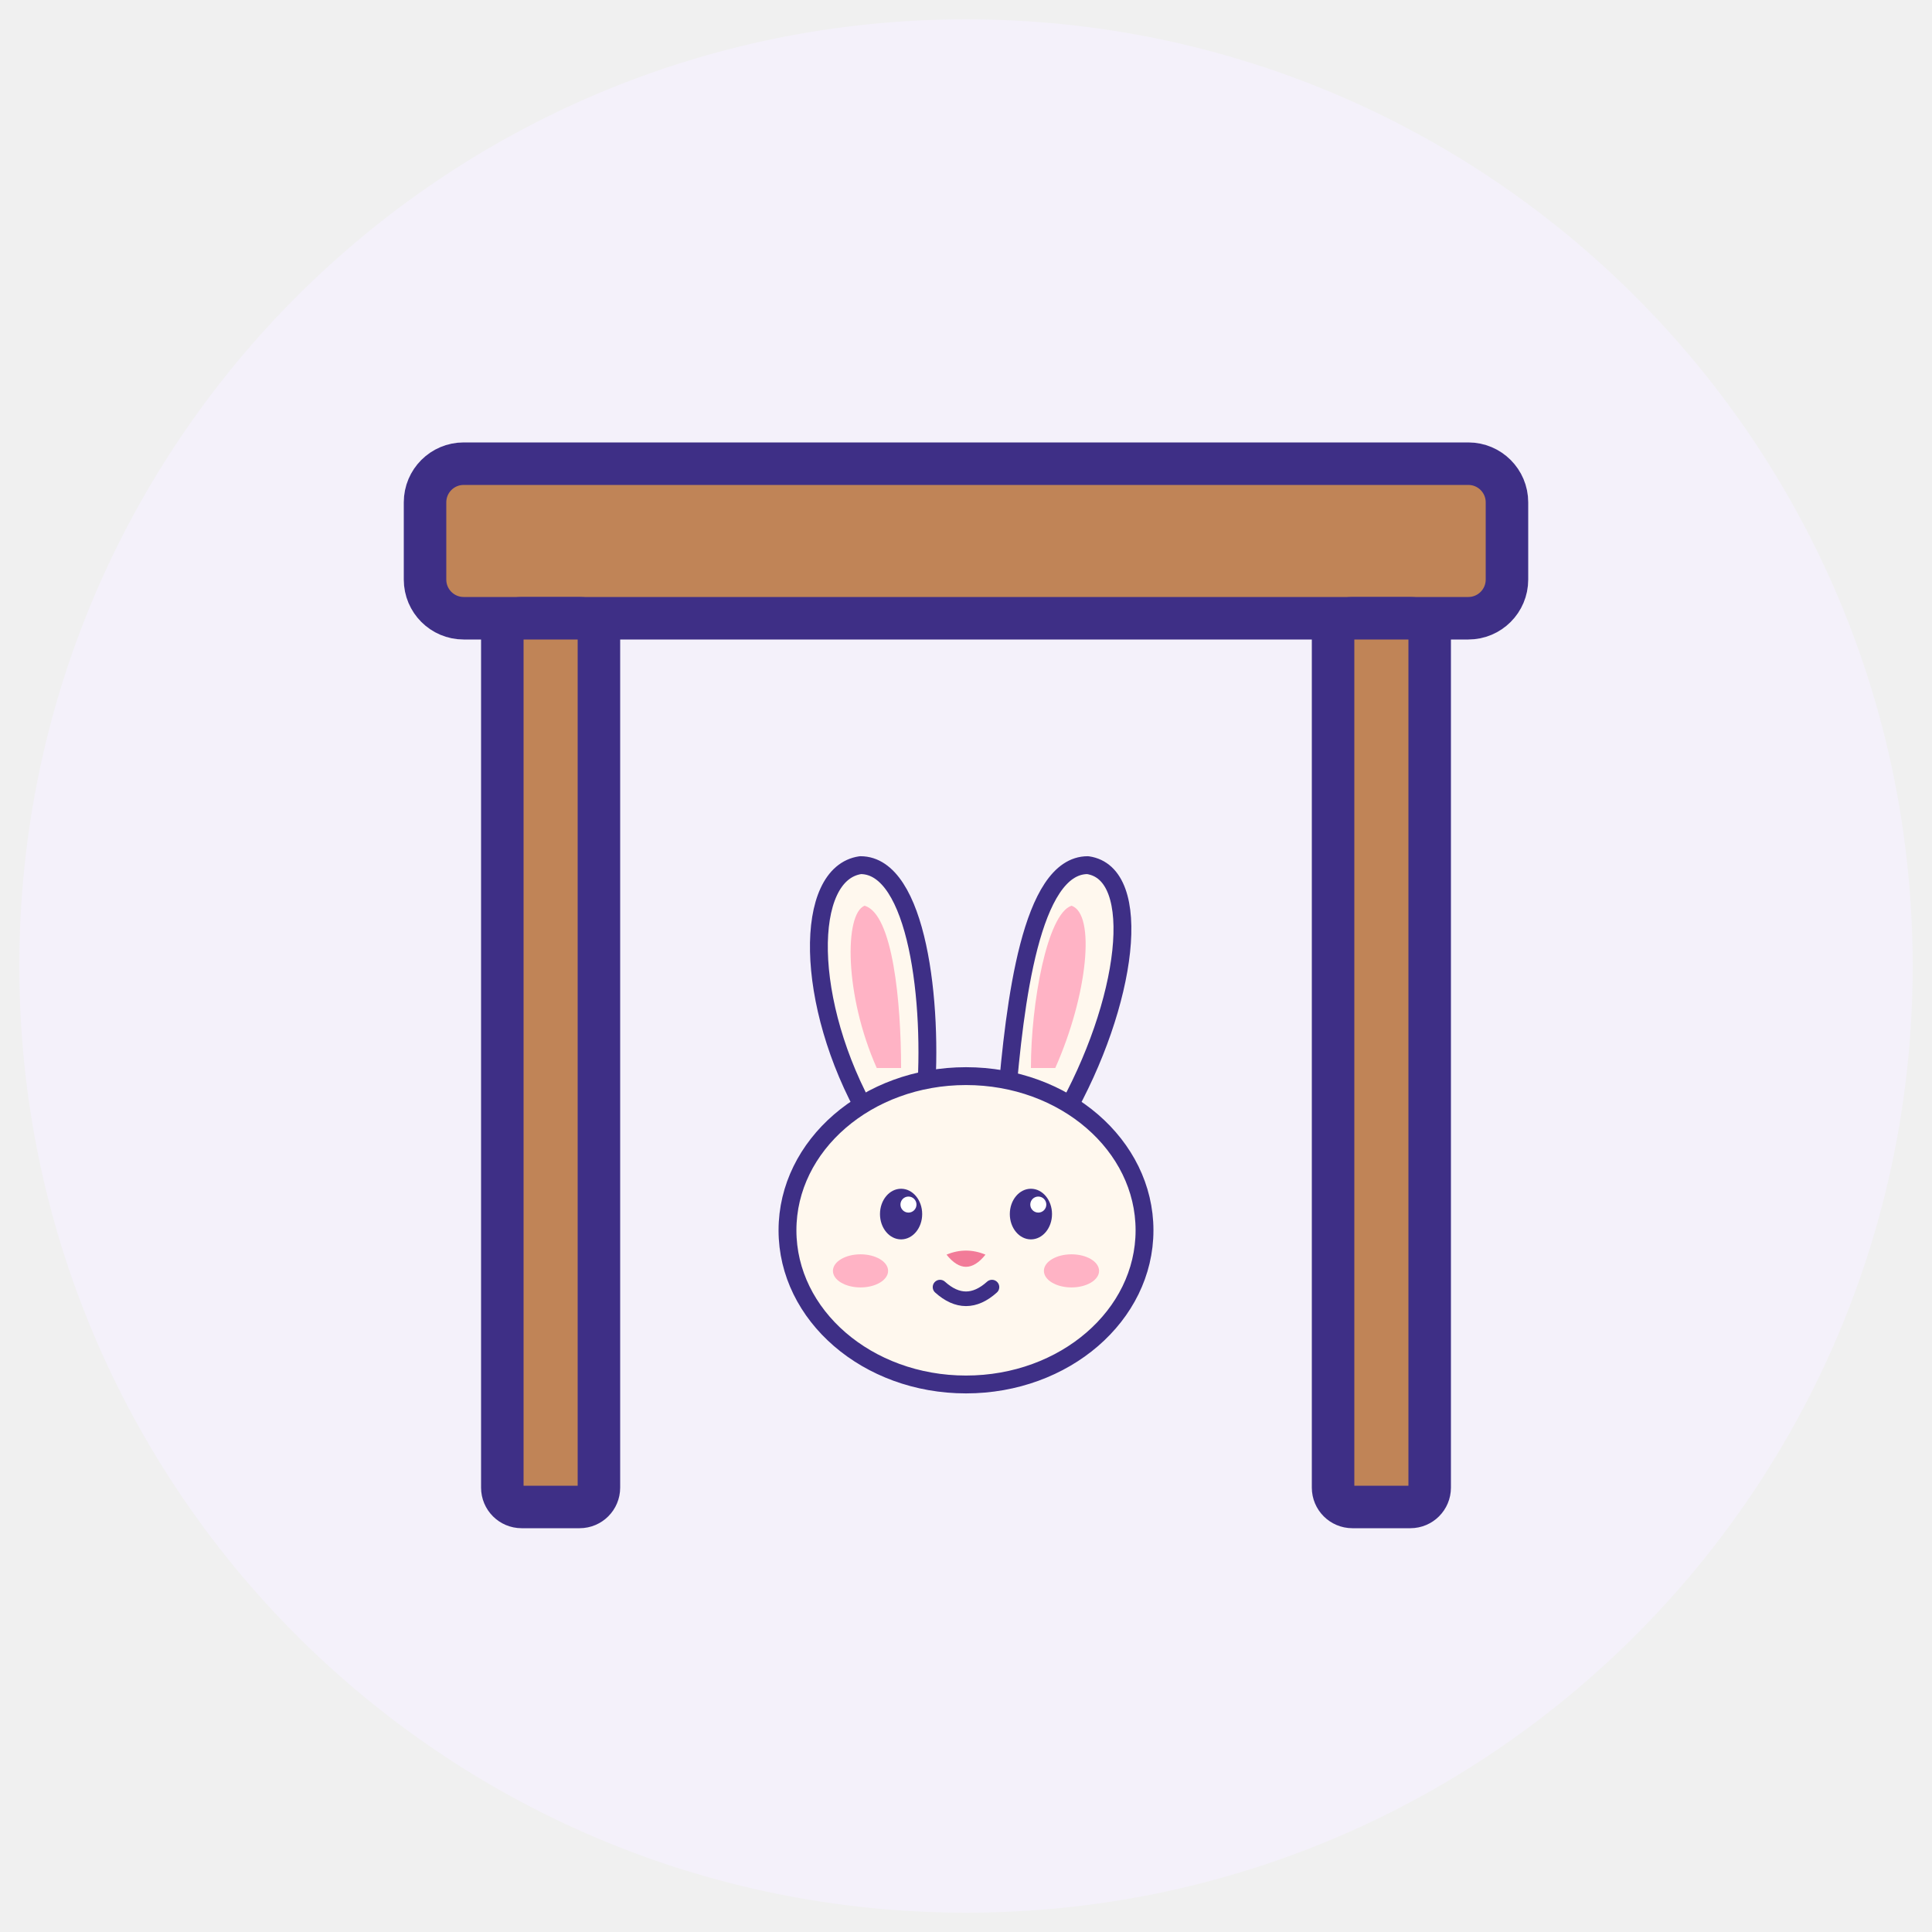
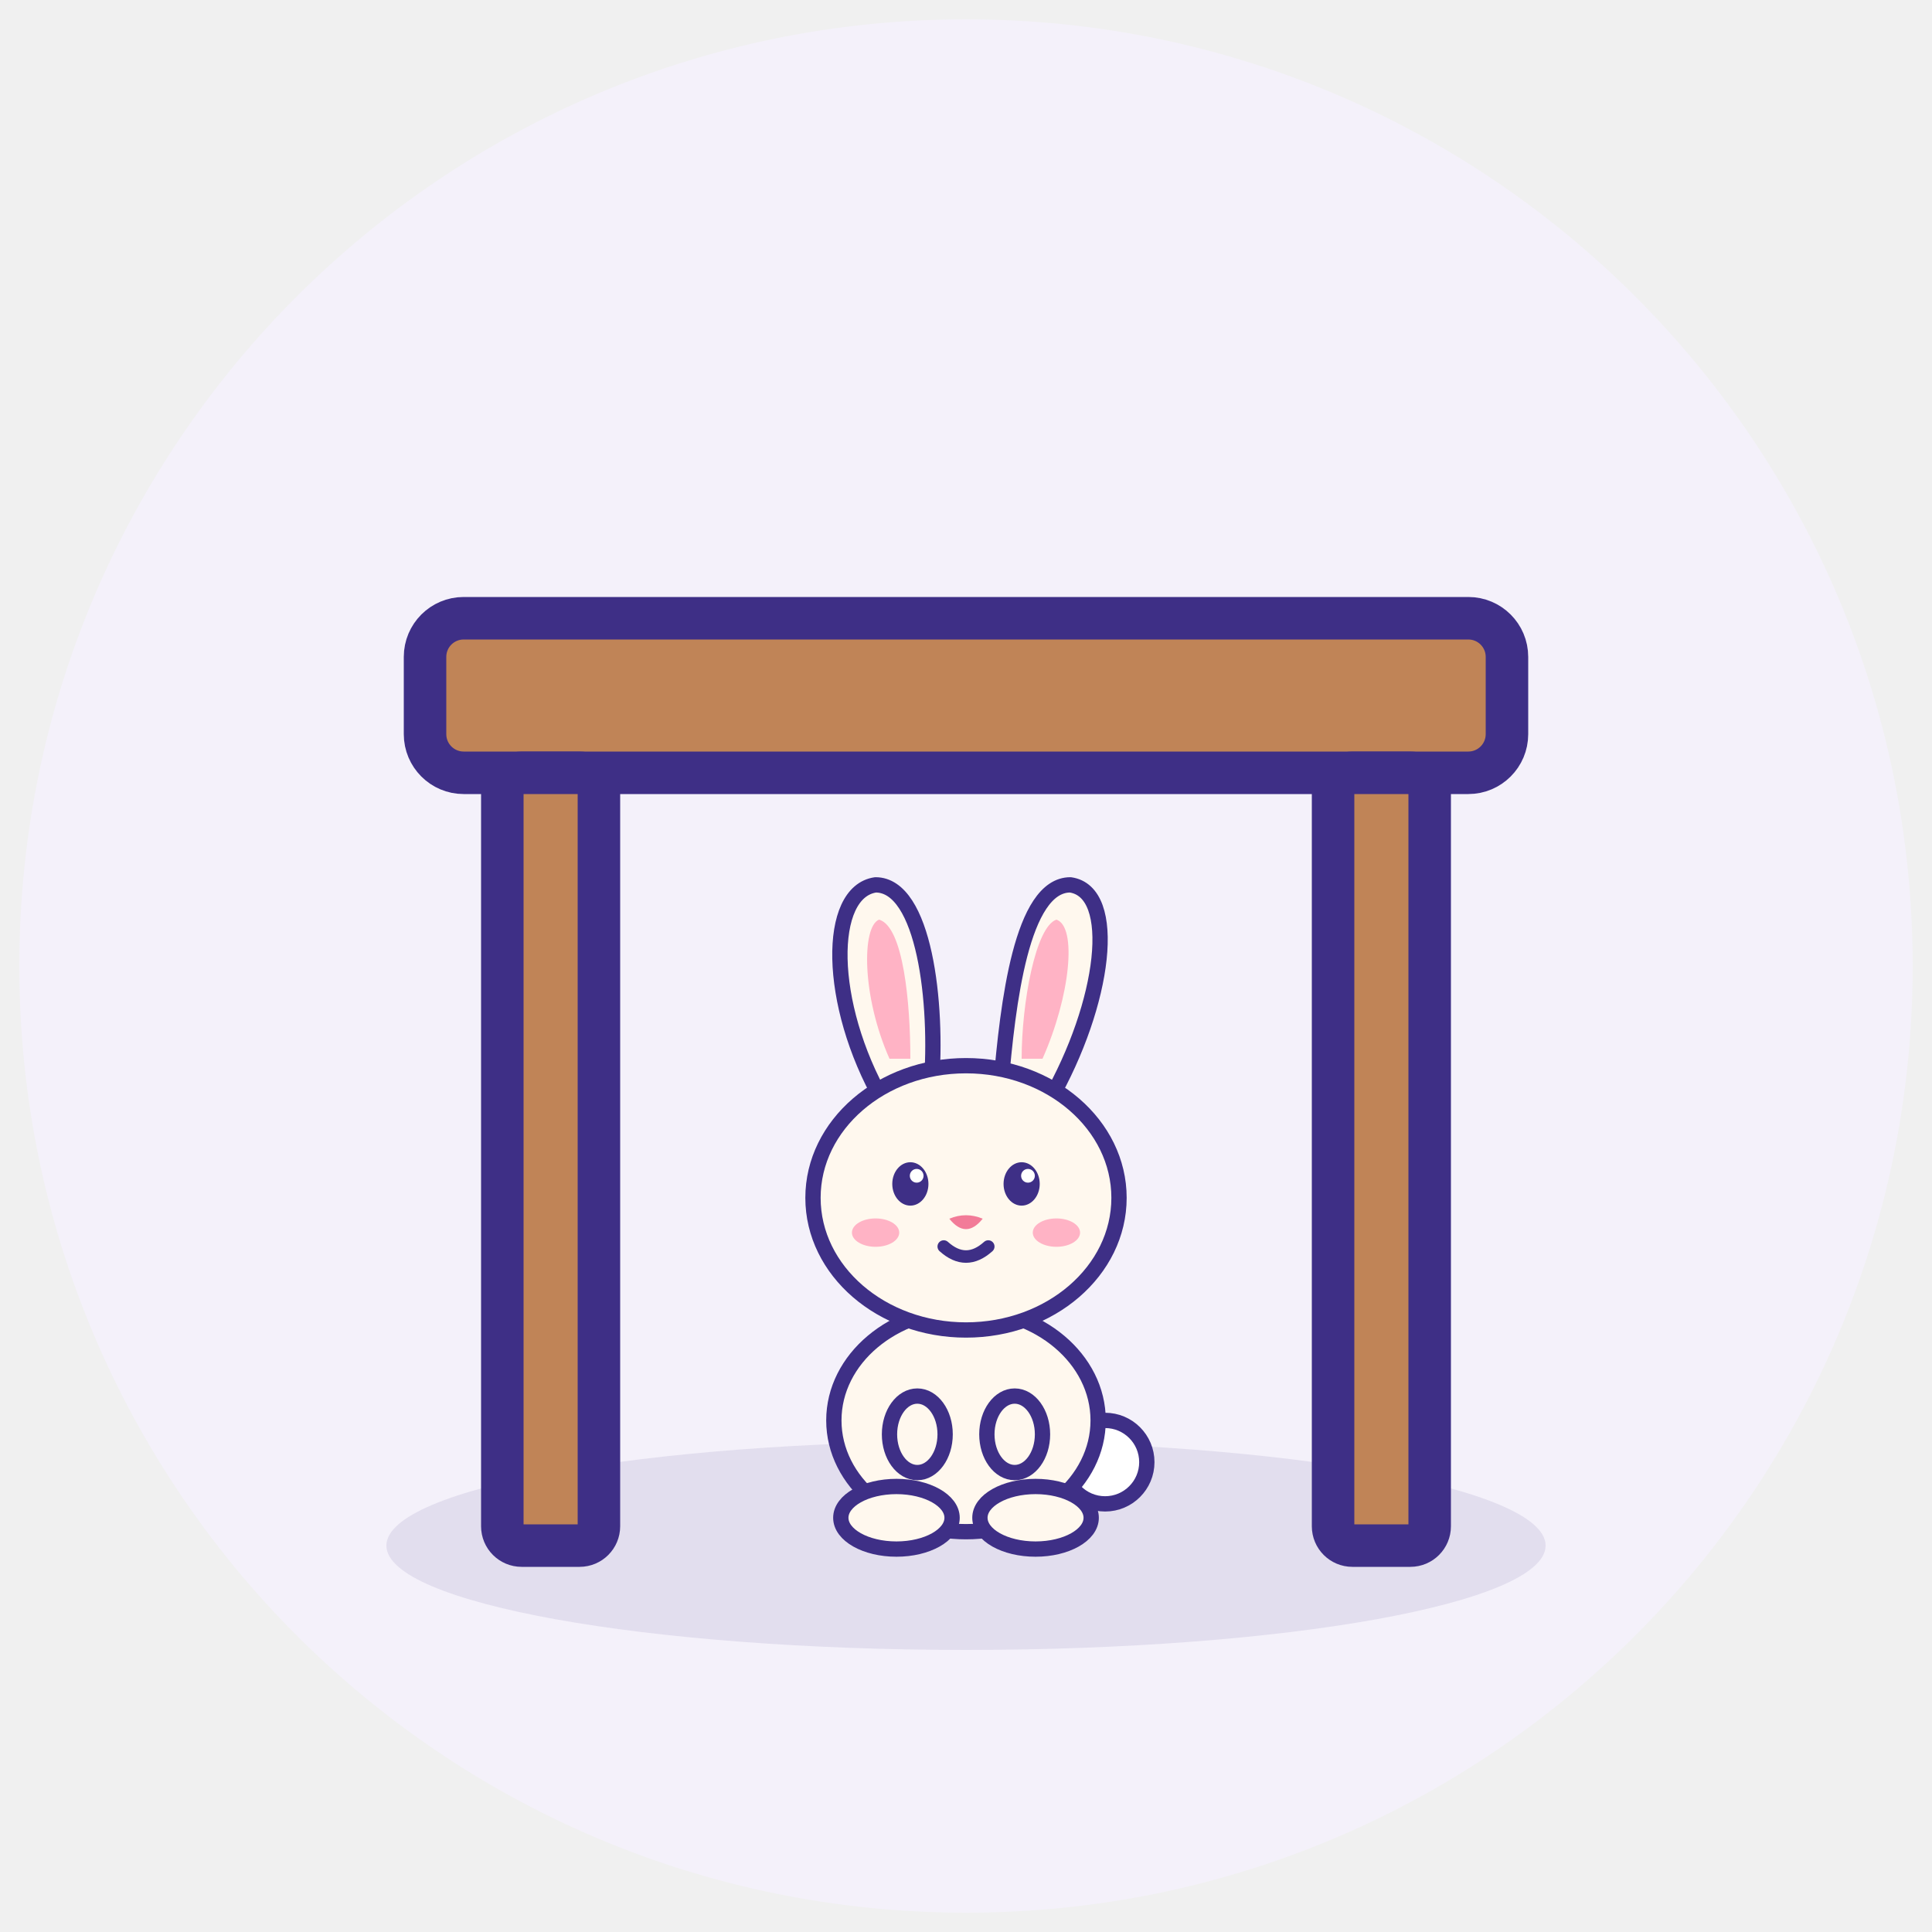
<svg xmlns="http://www.w3.org/2000/svg" viewBox="0 0 100 100" width="256" height="256">
  <circle cx="50" cy="50" r="49" fill="#F4F1FA" />
-   <rect x="22" y="24" width="56" height="8" rx="2" fill="#C08457" stroke="#3E2F86" stroke-width="2.2" stroke-linejoin="round" />
-   <rect x="26" y="32" width="5" height="46" rx="1" fill="#C08457" stroke="#3E2F86" stroke-width="2.2" stroke-linejoin="round" />
-   <rect x="69" y="32" width="5" height="46" rx="1" fill="#C08457" stroke="#3E2F86" stroke-width="2.2" stroke-linejoin="round" />
-   <g transform="translate(50 62) scale(0.42) translate(-50 -50)">
+   <ellipse cx="50" cy="80" rx="30" ry="5.4" fill="#3E2F86" opacity="0.1" />
+   <rect x="22" y="32" width="56" height="8" rx="2" fill="#C08457" stroke="#3E2F86" stroke-width="2.2" stroke-linejoin="round" />
+   <rect x="26" y="40" width="5" height="40" rx="1" fill="#C08457" stroke="#3E2F86" stroke-width="2.2" stroke-linejoin="round" />
+   <rect x="69" y="40" width="5" height="40" rx="1" fill="#C08457" stroke="#3E2F86" stroke-width="2.2" stroke-linejoin="round" />
+   <g transform="translate(50 80) scale(0.36) translate(-50 -104)">
+     <circle cx="70" cy="92" r="6" fill="#fff" stroke="#3E2F86" stroke-width="2.2" />
+     <ellipse cx="50" cy="86" rx="19" ry="16" fill="#FFF8EE" stroke="#3E2F86" stroke-width="2.2" />
+     <ellipse cx="40" cy="100" rx="8" ry="4.5" fill="#FFF8EE" stroke="#3E2F86" stroke-width="2.2" />
+     <ellipse cx="60" cy="100" rx="8" ry="4.5" fill="#FFF8EE" stroke="#3E2F86" stroke-width="2.2" />
+     <ellipse cx="43" cy="88" rx="4" ry="5.5" fill="#FFF8EE" stroke="#3E2F86" stroke-width="2.2" />
+     <ellipse cx="57" cy="88" rx="4" ry="5.5" fill="#FFF8EE" stroke="#3E2F86" stroke-width="2.2" />
    <path d="M38 40 C30 26 30 10 37 9 C44 9 46 26 45 38Z" fill="#FFF8EE" stroke="#3E2F86" stroke-width="2.2" stroke-linejoin="round" stroke-linecap="round" />
    <path d="M39 34 C35 25 35 15 37.5 14 C41 15 42 26 42 34Z" fill="#FFB3C5" />
    <path d="M55 38 C56 26 58 9 65 9 C72 10 70 26 62 40Z" fill="#FFF8EE" stroke="#3E2F86" stroke-width="2.2" stroke-linejoin="round" stroke-linecap="round" />
    <path d="M58 34 C58 26 60 15 63 14 C66 15 65 25 61 34Z" fill="#FFB3C5" />
    <ellipse cx="50" cy="54" rx="22" ry="19" fill="#FFF8EE" stroke="#3E2F86" stroke-width="2.2" />
    <ellipse cx="42" cy="52" rx="2.6" ry="3.12" fill="#3E2F86" />
    <circle cx="42.91" cy="50.83" r="0.988" fill="#fff" />
    <ellipse cx="58" cy="52" rx="2.6" ry="3.12" fill="#3E2F86" />
    <circle cx="58.91" cy="50.83" r="0.988" fill="#fff" />
    <ellipse cx="37" cy="59" rx="3.4" ry="2.04" fill="#FFB3C5" />
    <ellipse cx="63" cy="59" rx="3.4" ry="2.04" fill="#FFB3C5" />
    <path d="M47.6 57 Q50 56 52.4 57 Q50 60 47.6 57Z" fill="#F27B98" />
    <path d="M46.8 61 Q50 63.88 53.2 61" fill="none" stroke="#3E2F86" stroke-width="1.8" stroke-linecap="round" stroke-linejoin="round" />
  </g>
</svg>
